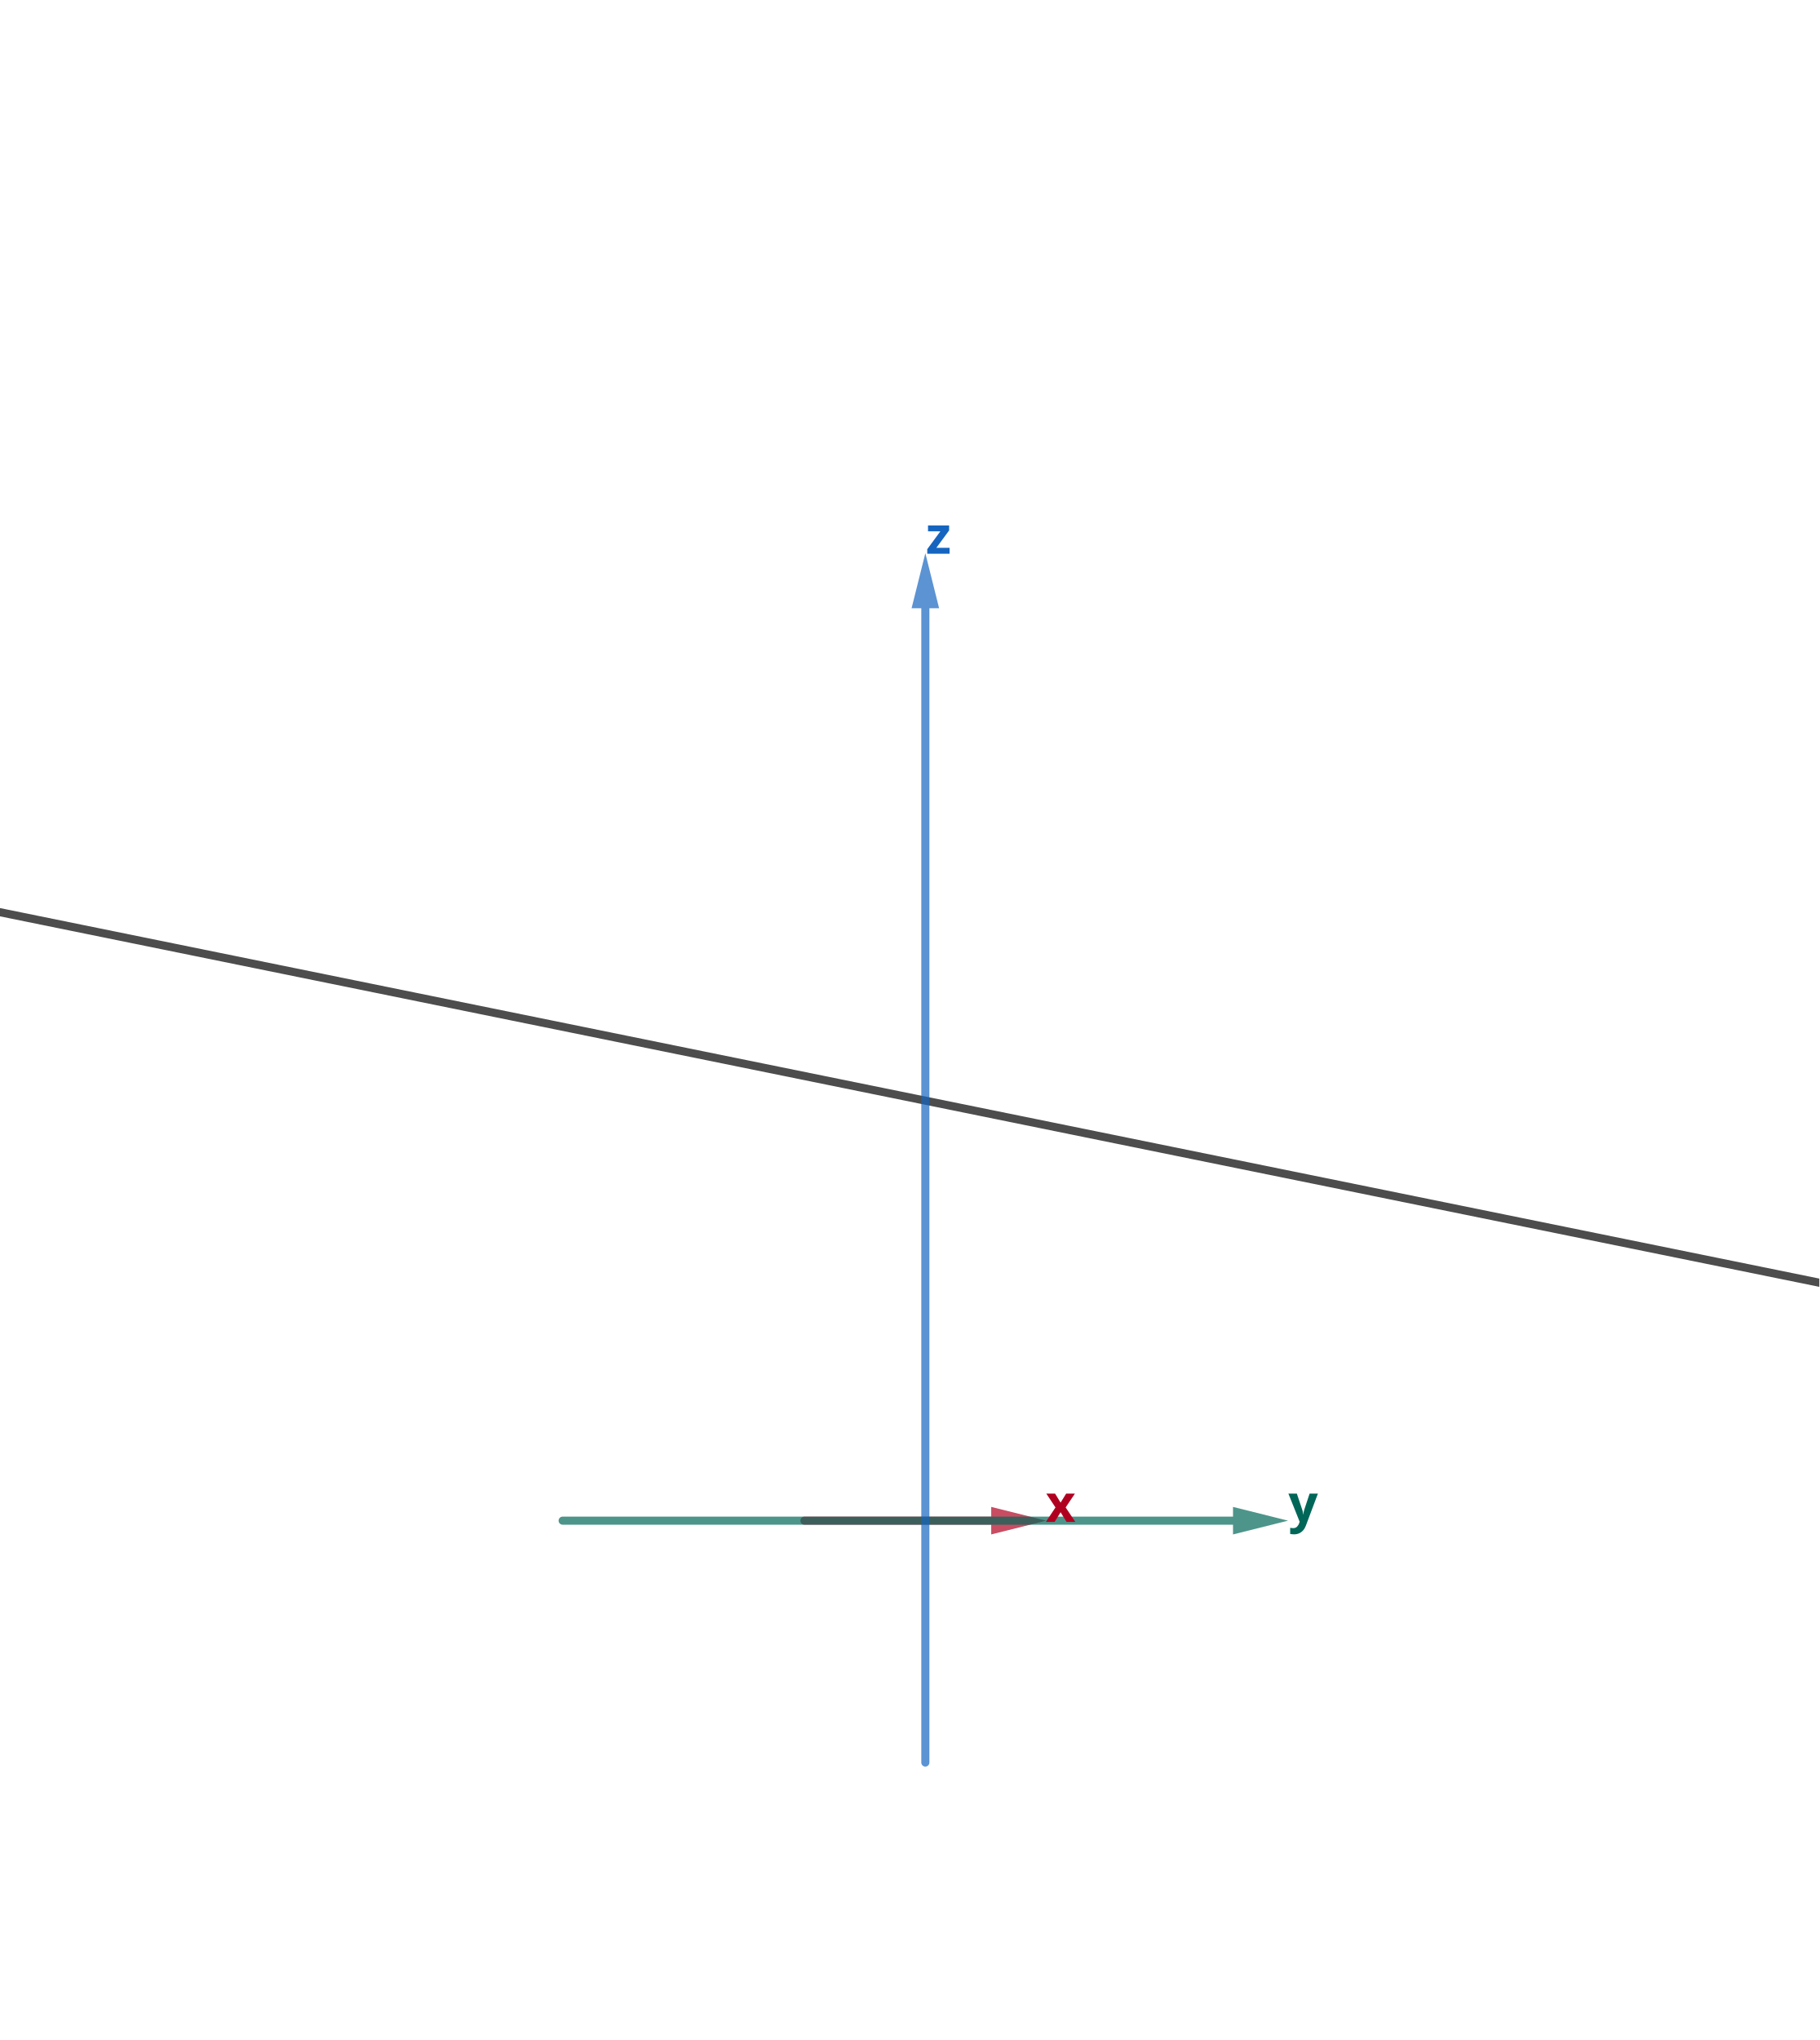
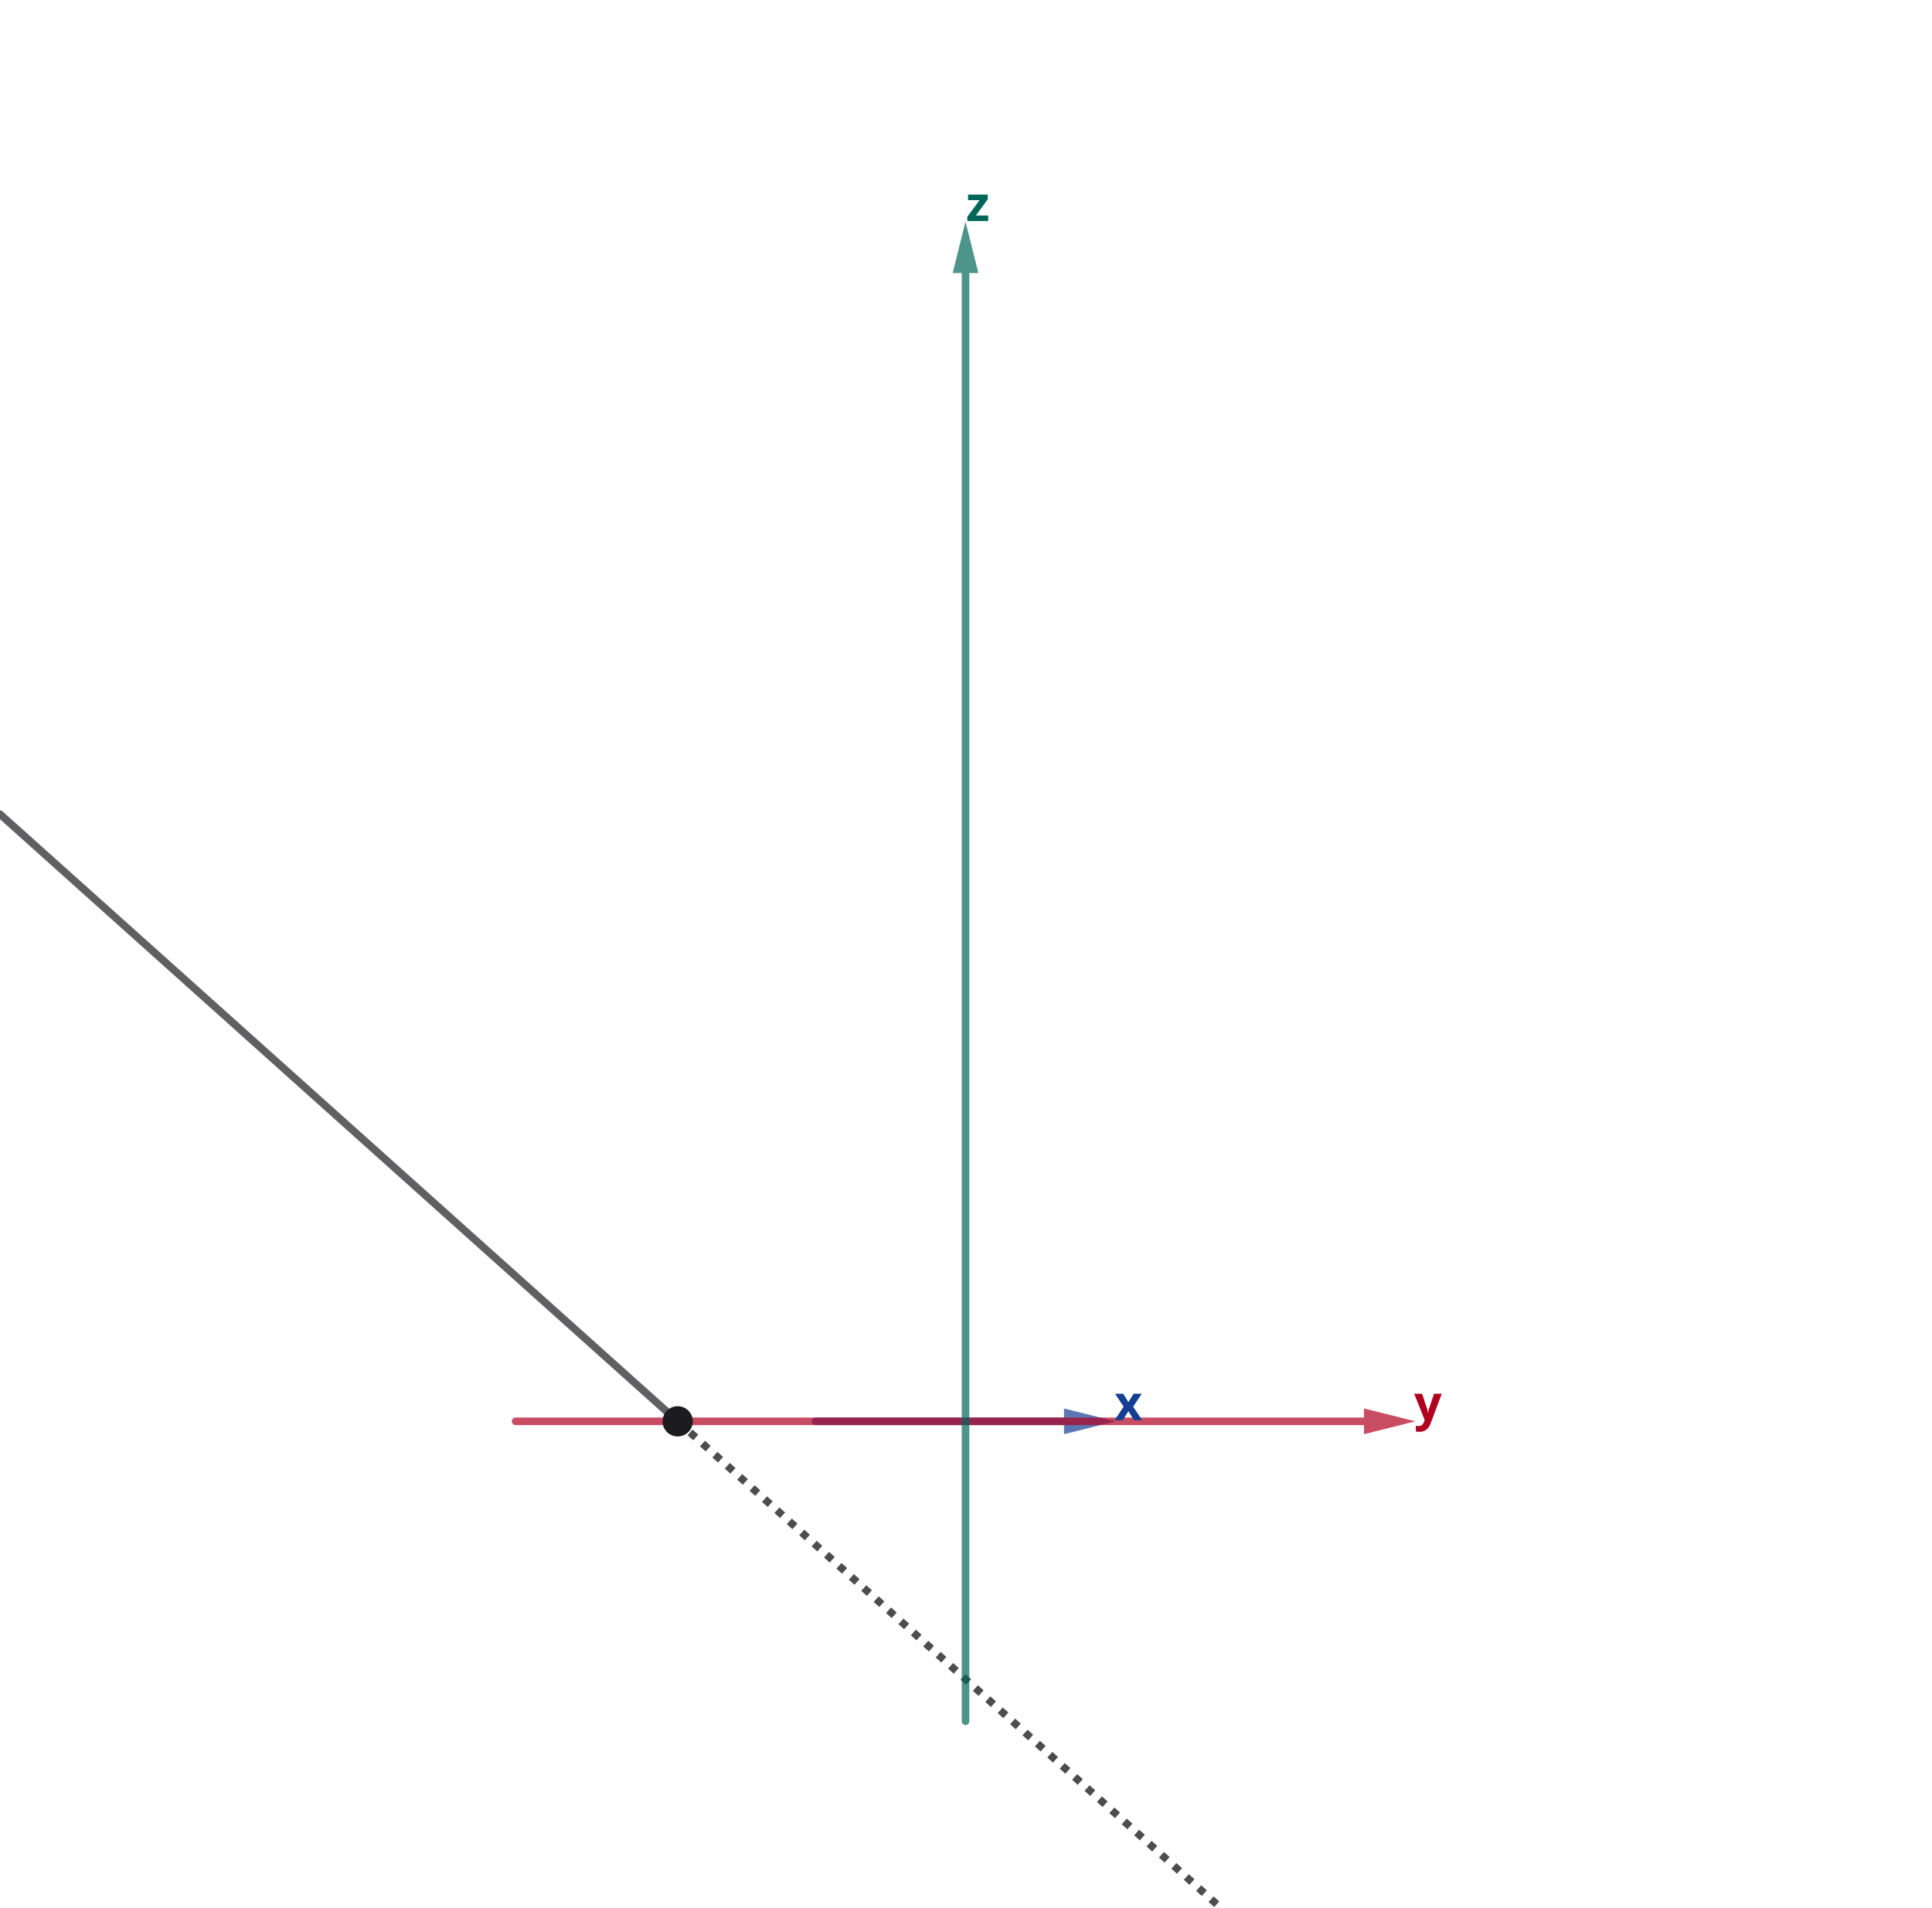
- <svg xmlns="http://www.w3.org/2000/svg" version="1.1" width="562" height="630">
+ <svg xmlns="http://www.w3.org/2000/svg" version="1.1" width="638" height="630">
  <defs>
-     <clipPath id="BSxFVHIVebgy">
-       <path fill="none" stroke="none" d=" M 0 0 L 562 0 L 562 630 L 0 630 L 0 0 Z" />
+     <clipPath id="FtKZPAKEiOZR">
+       <path fill="none" stroke="none" d=" M 0 0 L 638 0 L 638 630 L 0 630 L 0 0 Z" />
    </clipPath>
  </defs>
-   <g transform="scale(1,1)" clip-path="url(#BSxFVHIVebgy)">
+   <g transform="scale(1,1)" clip-path="url(#FtKZPAKEiOZR)">
    <g>
-       <path fill="rgb(110,109,115)" stroke="none" paint-order="stroke fill markers" fill-rule="evenodd" d=" M 435.236 469.618 L 360.541 469.618 L 136.457 469.618 L 211.151 469.618 Z" fill-opacity="0.098" />
-       <path fill="none" stroke="rgb(0,0,0)" paint-order="fill stroke markers" d=" M -5 280.694 L 568 397.353" stroke-opacity="0.698" stroke-linecap="round" stroke-linejoin="round" stroke-miterlimit="10" stroke-width="2.5" />
-       <path fill="rgb(176,0,32)" stroke="none" paint-order="stroke fill markers" d=" M 306.194 465.368 L 306.194 468.368 L 248.499 468.368 C 247.808 468.368 247.249 468.928 247.249 469.618 C 247.249 470.308 247.808 470.868 248.499 470.868 L 306.194 470.868 L 306.194 473.868 L 323.194 469.618 L 306.194 465.368 Z" fill-opacity="0.698" />
-       <path fill="rgb(0,103,88)" stroke="none" paint-order="stroke fill markers" d=" M 380.888 465.368 L 380.888 468.368 L 173.804 468.368 C 173.114 468.368 172.554 468.928 172.554 469.618 C 172.554 470.308 173.114 470.868 173.804 470.868 L 380.888 470.868 L 380.888 473.868 L 397.888 469.618 L 380.888 465.368 Z" fill-opacity="0.698" />
-       <path fill="rgb(21,101,192)" stroke="none" paint-order="stroke fill markers" d=" M 285.846 170.839 L 281.596 187.839 L 284.596 187.839 L 284.596 544.313 C 284.596 545.003 285.156 545.563 285.846 545.563 C 286.537 545.563 287.096 545.003 287.096 544.313 L 287.096 187.839 L 290.096 187.839 L 285.846 170.839 Z" fill-opacity="0.698" />
-       <text fill="rgb(21,101,192)" stroke="none" font-family="geogebra-sans-serif, sans-serif" font-size="16px" font-style="normal" font-weight="bold" text-decoration="normal" x="286" y="171" text-anchor="start" dominant-baseline="alphabetic" fill-opacity="1">z</text>
-       <text fill="rgb(176,0,32)" stroke="none" font-family="geogebra-sans-serif, sans-serif" font-size="16px" font-style="normal" font-weight="bold" text-decoration="normal" x="323" y="470" text-anchor="start" dominant-baseline="alphabetic" fill-opacity="1">x</text>
-       <text fill="rgb(0,103,88)" stroke="none" font-family="geogebra-sans-serif, sans-serif" font-size="16px" font-style="normal" font-weight="bold" text-decoration="normal" x="398" y="470" text-anchor="start" dominant-baseline="alphabetic" fill-opacity="1">y</text>
+       <path fill="rgb(110,109,115)" stroke="none" paint-order="stroke fill markers" fill-rule="evenodd" d=" M 516.945 469.37 L 219.789 469.37 L 120.737 469.37 L 417.893 469.37 Z" fill-opacity="0.098" />
+       <path fill="none" stroke="rgb(28,28,31)" paint-order="fill stroke markers" d=" M 223.791 469.37 L 0 268.87" stroke-opacity="0.698" stroke-linecap="round" stroke-linejoin="round" stroke-miterlimit="10" stroke-width="2.5" />
+       <path fill="none" stroke="rgb(0,0,0)" paint-order="fill stroke markers" d=" M 223.791 469.37 L 639 841.367" stroke-opacity="0.698" stroke-linejoin="round" stroke-miterlimit="10" stroke-width="2.5" stroke-dasharray="2.5,3" />
+       <path fill="rgb(20,62,146)" stroke="none" paint-order="stroke fill markers" d=" M 351.367 465.12 L 351.367 468.12 L 269.315 468.12 C 268.625 468.12 268.065 468.68 268.065 469.37 C 268.065 470.061 268.625 470.62 269.315 470.62 L 351.367 470.62 L 351.367 473.62 L 368.367 469.37 L 351.367 465.12 Z" fill-opacity="0.698" />
+       <path fill="rgb(176,0,32)" stroke="none" paint-order="stroke fill markers" d=" M 450.419 465.12 L 450.419 468.12 L 170.263 468.12 C 169.573 468.12 169.013 468.68 169.013 469.37 C 169.013 470.061 169.573 470.62 170.263 470.62 L 450.419 470.62 L 450.419 473.62 L 467.419 469.37 L 450.419 465.12 Z" fill-opacity="0.698" />
+       <path fill="rgb(0,103,88)" stroke="none" paint-order="stroke fill markers" d=" M 318.841 73.162 L 314.591 90.162 L 317.591 90.162 L 317.591 568.422 C 317.591 569.113 318.151 569.672 318.841 569.672 C 319.531 569.672 320.091 569.113 320.091 568.422 L 320.091 90.162 L 323.091 90.162 L 318.841 73.162 Z" fill-opacity="0.698" />
+       <path fill="rgb(28,28,31)" stroke="none" paint-order="stroke fill markers" d=" M 228.791 469.37 C 228.791 472.132 226.552 474.37 223.791 474.37 C 221.03 474.37 218.791 472.132 218.791 469.37 C 218.791 466.609 221.03 464.37 223.791 464.37 C 226.552 464.37 228.791 466.609 228.791 469.37 Z" fill-opacity="1" />
+       <text fill="rgb(20,62,146)" stroke="none" font-family="geogebra-sans-serif, sans-serif" font-size="16px" font-style="normal" font-weight="bold" text-decoration="normal" x="368" y="469" text-anchor="start" dominant-baseline="alphabetic" fill-opacity="1">x</text>
+       <text fill="rgb(176,0,32)" stroke="none" font-family="geogebra-sans-serif, sans-serif" font-size="16px" font-style="normal" font-weight="bold" text-decoration="normal" x="467" y="469" text-anchor="start" dominant-baseline="alphabetic" fill-opacity="1">y</text>
+       <text fill="rgb(0,103,88)" stroke="none" font-family="geogebra-sans-serif, sans-serif" font-size="16px" font-style="normal" font-weight="bold" text-decoration="normal" x="319" y="73" text-anchor="start" dominant-baseline="alphabetic" fill-opacity="1">z</text>
    </g>
  </g>
</svg>
